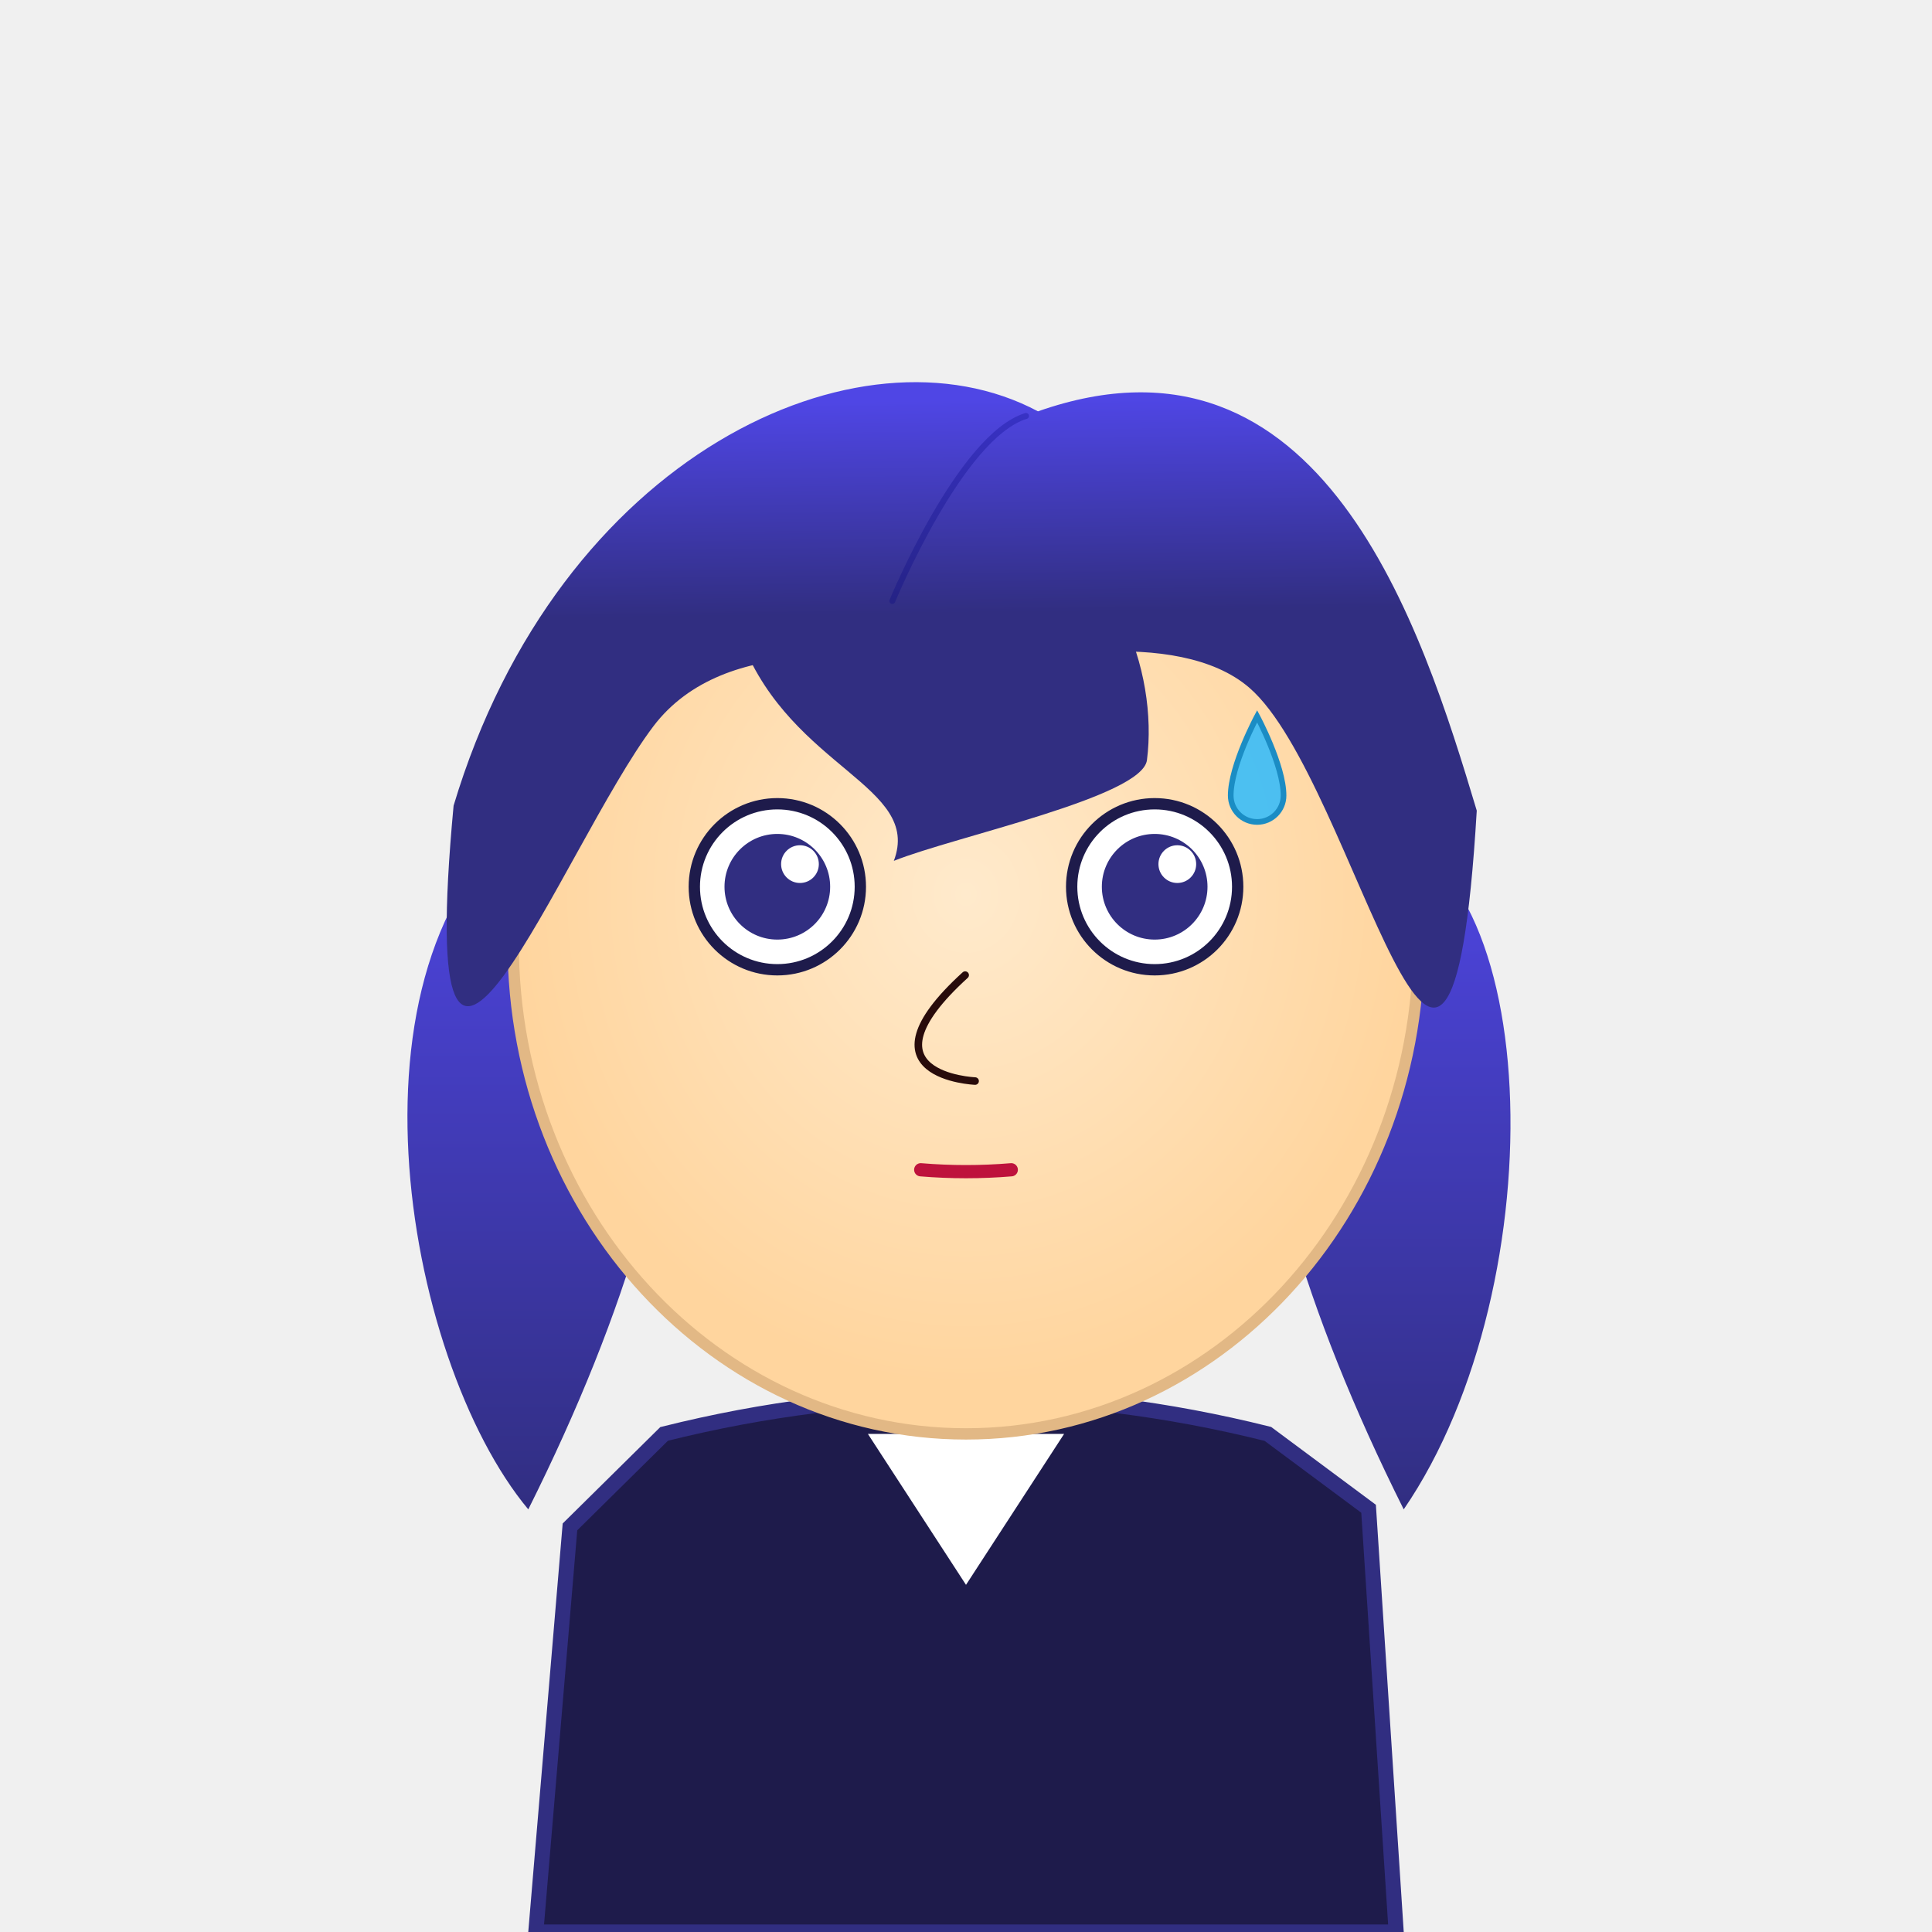
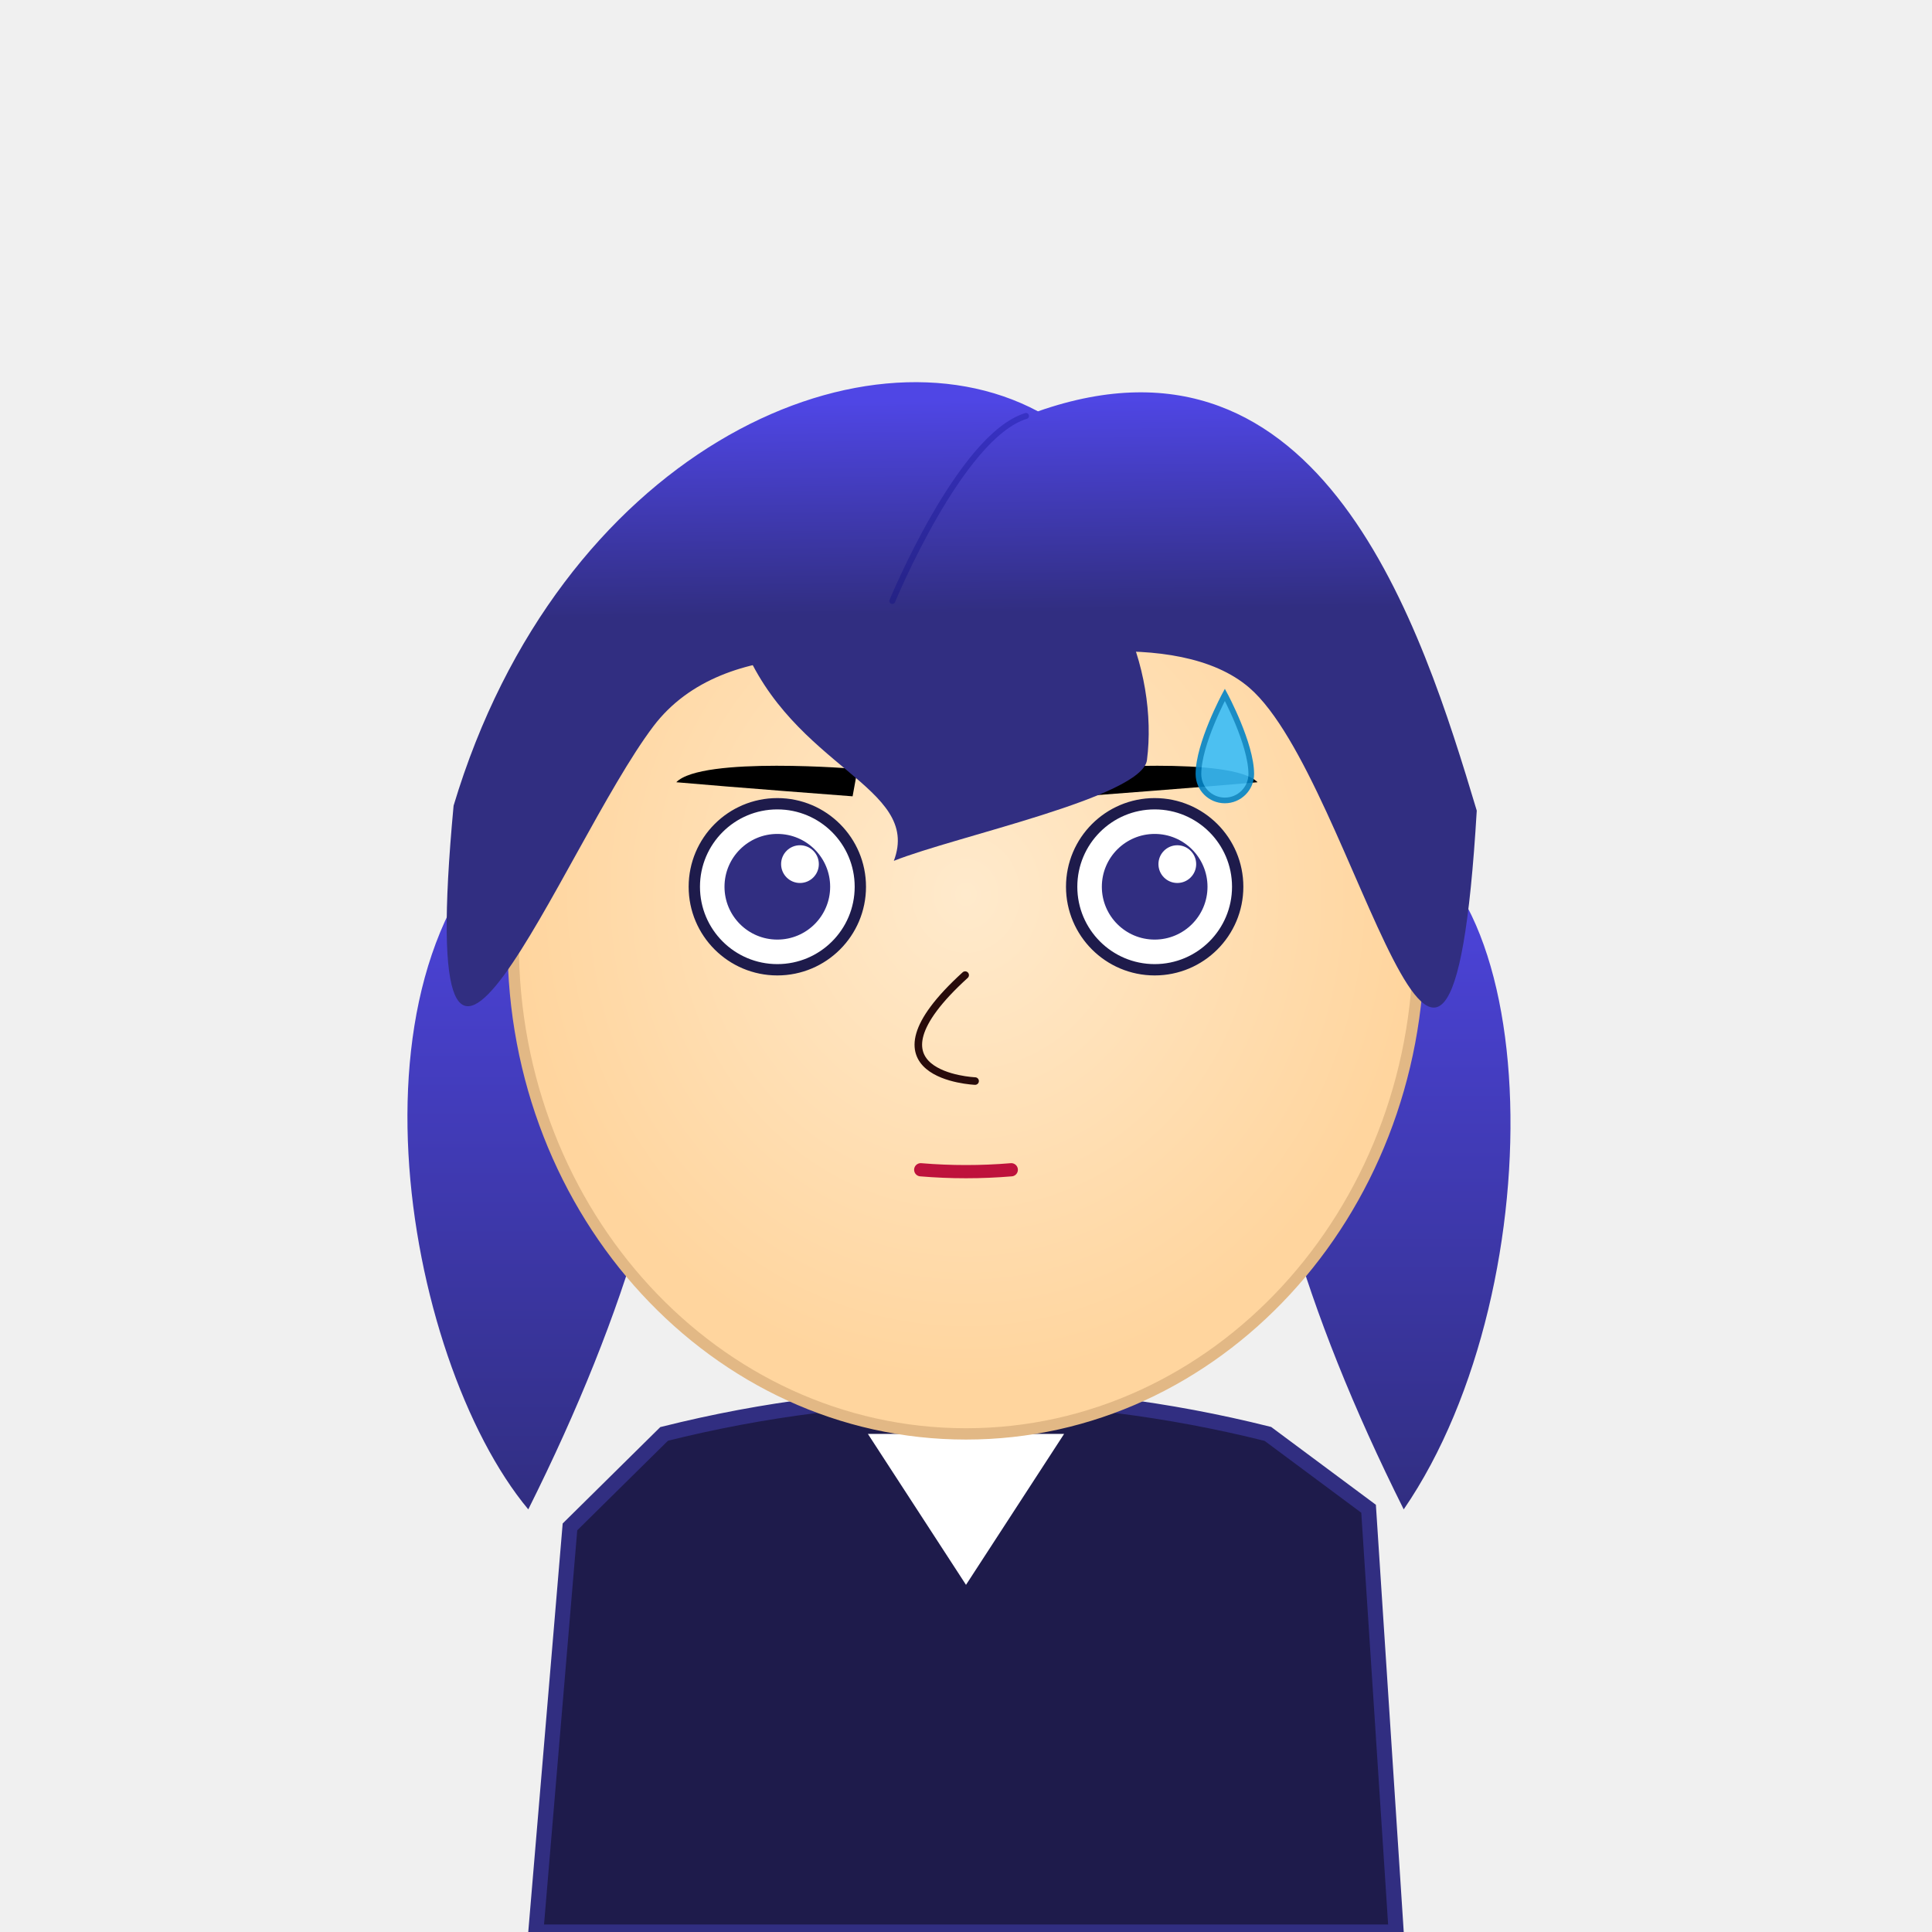
<svg xmlns="http://www.w3.org/2000/svg" viewBox="0 0 512 512">
  <defs>
    <style>
      .cls-1{fill:#1e1b4b;stroke:#312e81;stroke-width:4}
      .cls-2{fill:#ffffff}
      .cls-3{fill:url(#linear-gradient-1)}
      .cls-4{fill:url(#linear-gradient-2)}
      .cls-5{fill:url(#radial-gradient-1);stroke:#e2b885;stroke-width:3}
      .cls-6{display:none}
      .cls-7{fill:#f43f5e;opacity:0.65}
      .cls-8{fill:#ffffff;stroke:#1e1b4b;stroke-width:3}
      .cls-9{fill:#312e81}
      .cls-10{fill:none;stroke:#1e1b4b;stroke-width:4;stroke-linecap:round}
      .cls-11{fill:none;stroke:#be123c;stroke-width:3.5;stroke-linecap:round}
      .cls-12{fill:none;stroke:#be123c;stroke-width:4;stroke-linecap:round}
      .cls-13{fill:#be123c;stroke:#9f1239;stroke-width:3}
      .cls-14{fill:#fb7185}
-       .cls-15{fill:#38bdf8;stroke:#0284c7;stroke-width:1.5;opacity:0.9}
-       .cls-16{fill:url(#linear-gradient-3)}
-       .cls-17{fill:none;stroke:#000080;stroke-opacity:0.273;stroke-width:1.573;stroke-linecap:round;stroke-linejoin:round}
-       .cls-18{fill:none;stroke:#280b0b;stroke-width:2;stroke-linecap:round;stroke-linejoin:round}
+       .cls-15{fill:#000000}
+       .cls-16{fill:#38bdf8;stroke:#0284c7;stroke-width:1.5;opacity:0.9}
+       .cls-17{fill:url(#linear-gradient-3)}
+       .cls-18{fill:none;stroke:#000080;stroke-opacity:0.273;stroke-width:1.573;stroke-linecap:round;stroke-linejoin:round}
+       .cls-19{fill:none;stroke:#280b0b;stroke-width:2;stroke-linecap:round;stroke-linejoin:round}
    </style>
    <linearGradient id="linear-gradient-1" x1="107.974" y1="213.858" x2="107.974" y2="400" gradientUnits="userSpaceOnUse">
      <stop offset="0" stop-color="#4f46e5" />
      <stop offset="1" stop-color="#312e81" />
    </linearGradient>
    <linearGradient id="linear-gradient-2" x1="332" y1="218.684" x2="332" y2="400" gradientUnits="userSpaceOnUse">
      <stop offset="0" stop-color="#4f46e5" />
      <stop offset="1" stop-color="#312e81" />
    </linearGradient>
    <radialGradient id="radial-gradient-1" cx="0" cy="0" r="120" gradientTransform="matrix(1 0 0 1.083 256 237)" gradientUnits="userSpaceOnUse">
      <stop offset="0" stop-color="#ffeacc" />
      <stop offset="1" stop-color="#ffd59e" />
    </radialGradient>
    <linearGradient id="linear-gradient-3" x1="137.316" y1="107.625" x2="138.097" y2="164.02" gradientUnits="userSpaceOnUse">
      <stop offset="0" stop-color="#4f46e5" />
      <stop offset="1" stop-color="#312e81" />
    </linearGradient>
  </defs>
  <g id="Body__Idle__breathe__0.02__period__3.5s__pivot__bottom____Bounce__height__6__speed__16__squash__0.04__pivot__bottom__" data-name="Body [Idle {breathe: 0.02; period: 3.5s; pivot: bottom}] [Bounce {height: 6; speed: 16; squash: 0.04; pivot: bottom}]">
    <path id="path4" d="M176 380 C229.333 366.667 282.667 366.667 336 380 L362.687 399.835 L370 512 L142 512 L151.047 404.642 Z" class="cls-1" />
    <path id="path5" d="M230 380 L256 420 L282 380 Z" class="cls-2" />
  </g>
  <g id="Head__Follow__yaw__15__pitch__10__roll__8__pivot__center__" data-name="Head [Follow {yaw: 15; pitch: 10; roll: 8; pivot: center}]">
-     <g id="Back_Hair__Dist__factor__0.1__" data-name="Back Hair [Dist {factor: 0.1}]">
+     <g id="Back_Hair__Dist__factor__0.1____Physics__stiffness__0.12__damping__0.85__mass__0.4__" data-name="Back Hair [Dist {factor: 0.1}] [Physics {stiffness: 0.12; damping: 0.85; mass: 0.4}]">
      <path id="path6" d="M142.814 213.858 C87.716 250.862 106.667 360 140 400 C166.667 346.667 180 300 180 260 Z" class="cls-3" />
      <path id="path7" d="M360.411 218.684 C409.813 222.586 412.909 340.392 372 400 C345.333 346.667 332 300 332 260 Z" class="cls-4" />
    </g>
    <path id="ellipse7" d="M376 250 C376 321.797 322.274 380 256 380 C189.726 380 136 321.797 136 250 C136 178.203 189.726 120 256 120 C322.274 120 376 178.203 376 250 Z" class="cls-5" />
    <g id="Blush__Expression__name__blush____Fade__param__smile__from__0.0__to__0.85__duration__350ms__" data-name="Blush [Expression {name: blush}] [Fade {param: smile; from: 0.0; to: 0.85; duration: 350ms}]" class="cls-6">
      <path id="ellipse8" d="M202 280 C202 286.075 192.15 291 180 291 C167.85 291 158 286.075 158 280 C158 273.925 167.85 269 180 269 C192.15 269 202 273.925 202 280 Z" class="cls-7" />
      <path id="ellipse9" d="M354 280 C354 286.075 344.15 291 332 291 C319.85 291 310 286.075 310 280 C310 273.925 319.85 269 332 269 C344.15 269 354 273.925 354 280 Z" class="cls-7" />
    </g>
    <g id="Eyes_Open" data-name="Eyes Open">
      <g id="Left_Eye_Open__Hide__when__isBlinkL__" data-name="Left Eye Open [Hide {when: isBlinkL}]">
        <path id="circle9" d="M228 235 C228 247.15 218.15 257 206 257 C193.85 257 184 247.15 184 235 C184 222.85 193.85 213 206 213 C218.15 213 228 222.85 228 235 Z" class="cls-8" />
        <g id="Pupil_Left__Move__x__eyeX__y__eyeY__range__6__" data-name="Pupil Left [Move {x: eyeX; y: eyeY; range: 6}]">
          <path id="circle10" d="M220 235 C220 242.732 213.732 249 206 249 C198.268 249 192 242.732 192 235 C192 227.268 198.268 221 206 221 C213.732 221 220 227.268 220 235 Z" class="cls-9" />
          <path id="circle11" d="M217 229 C217 231.761 214.761 234 212 234 C209.239 234 207 231.761 207 229 C207 226.239 209.239 224 212 224 C214.761 224 217 226.239 217 229 Z" class="cls-2" />
        </g>
      </g>
      <g id="Right_Eye_Open__Hide__when__isBlinkR__" data-name="Right Eye Open [Hide {when: isBlinkR}]">
        <path id="circle12" d="M328 235 C328 247.15 318.15 257 306 257 C293.85 257 284 247.15 284 235 C284 222.85 293.85 213 306 213 C318.15 213 328 222.85 328 235 Z" class="cls-8" />
        <g id="Pupil_Right__Move__x__eyeX__y__eyeY__range__6__" data-name="Pupil Right [Move {x: eyeX; y: eyeY; range: 6}]">
          <path id="circle13" d="M320 235 C320 242.732 313.732 249 306 249 C298.268 249 292 242.732 292 235 C292 227.268 298.268 221 306 221 C313.732 221 320 227.268 320 235 Z" class="cls-9" />
          <path id="circle14" d="M317 229 C317 231.761 314.761 234 312 234 C309.239 234 307 231.761 307 229 C307 226.239 309.239 224 312 224 C314.761 224 317 226.239 317 229 Z" class="cls-2" />
        </g>
      </g>
    </g>
    <g id="Eyes_Closed" data-name="Eyes Closed">
      <g id="Left_Eye_Closed__Show__when__isBlinkL__" data-name="Left Eye Closed [Show {when: isBlinkL}]" class="cls-6">
        <path id="path14" d="M186 240 C199.333 246.667 212.667 246.667 226 240" class="cls-10" />
      </g>
      <g id="Right_Eye_Closed__Show__when__isBlinkR__" data-name="Right Eye Closed [Show {when: isBlinkR}]" class="cls-6">
        <path id="path15" d="M286 240 C299.333 246.667 312.667 246.667 326 240" class="cls-10" />
      </g>
    </g>
    <g id="Mouth_Neutral__Hide__when__isMouthOpen____isSmiling__" data-name="Mouth Neutral [Hide {when: isMouthOpen || isSmiling}]">
      <path id="path16" d="M244 310 C252 310.667 260 310.667 268 310" class="cls-11" />
    </g>
    <g id="Mouth_Smile__Show__when__isSmiling__" data-name="Mouth Smile [Show {when: isSmiling}]" class="cls-6">
      <path id="path17" d="M238 304 C250 314 262 314 274 304" class="cls-12" />
    </g>
    <g id="Mouth_Open__Show__when__isMouthOpen___Scale__y__mouthOpen__from__0.25__to__1.2__pivot__top___Scale__x__mouthOpen__from__0.5__to__1.2__pivot__top__" data-name="Mouth Open [Show {when: isMouthOpen}; Scale {y: mouthOpen; from: 0.25; to: 1.2; pivot: top}; Scale {x: mouthOpen; from: 0.5; to: 1.2; pivot: top}]" class="cls-6">
      <path id="ellipse17" d="M274 315 C274 322.732 265.941 329 256 329 C246.059 329 238 322.732 238 315 C238 307.268 246.059 301 256 301 C265.941 301 274 307.268 274 315 Z" class="cls-13" />
      <path id="path18" d="M244 322 C252 315.333 260 315.333 268 322 Z" class="cls-14" />
    </g>
+     <g id="Brows">
+       <path id="Right_Brow" data-name="Right Brow" d="M225.947 211.03 C225.947 211.03 193.32 208.565 179.222 207.301 C185.964 200.333 227.263 203.791 227.263 203.791 Z" class="cls-15" />
+       <path id="Left_brow" data-name="Left brow" d="M286.538 211.03 C286.538 211.03 319.165 208.565 333.263 207.301 C326.521 200.333 285.222 203.791 285.222 203.791 Z" class="cls-15" />
+     </g>
    <g id="Sweat__Show__when__isSweat__" data-name="Sweat [Show {when: isSweat}]">
-       <path id="path_sweat" d="M333.154 189.826 C333.154 189.826 326.154 202.826 326.154 210.826 C326.154 214.692 329.288 217.826 333.154 217.826 C337.02 217.826 340.154 214.692 340.154 210.826 C340.154 202.826 333.154 189.826 333.154 189.826 Z" class="cls-15" />
+       <path id="path_sweat" d="M324.599 184.123 C324.599 184.123 317.599 197.123 317.599 205.123 C317.599 208.989 320.733 212.123 324.599 212.123 C328.465 212.123 331.599 208.989 331.599 205.123 C331.599 197.123 324.599 184.123 324.599 184.123 Z" class="cls-16" />
    </g>
    <g id="Front_Hair" data-name="Front Hair">
-       <path id="path19" d="M120.206 213.51 C148.113 120.486 227.855 83.848 275.074 109.007 C350.481 82.571 376.859 166.505 391.356 214.826 C384.004 338.493 359.582 206.837 331.095 182.268 C311.906 165.717 269.363 174.372 252.938 179.504 C233.778 173.517 192.085 167.424 173.134 192.498 C149.02 224.405 109.394 329.38 120.206 213.51 Z" class="cls-16" />
-       <path id="path20" d="M196.747 170.329 C210.081 203.662 244.37 208.306 236.877 228.135 C253.306 221.589 302.682 211.242 303.953 201.444 C305.474 189.715 303.312 175.512 297.292 163.483 Z" class="cls-9" />
-       <path id="path2" d="M236.476 159.26 C236.476 159.26 254.464 115.606 271.904 110.231" class="cls-17" />
+       <path id="path19" d="M120.206 213.51 C148.113 120.486 227.855 83.848 275.074 109.007 C350.481 82.571 376.859 166.505 391.356 214.826 C384.004 338.493 359.582 206.837 331.095 182.268 C311.906 165.717 269.363 174.372 252.938 179.504 C233.778 173.517 192.085 167.424 173.134 192.498 C149.02 224.405 109.394 329.38 120.206 213.51 Z" class="cls-17" />
+       <path id="bangs__Dist__factor__0.15____Sway__pivot__top__range__7____Physics__stiffness__0.16__damping__0.82__mass__0.5__" data-name="bangs [Dist {factor: 0.15}] [Sway {pivot: top; range: 7}] [Physics {stiffness: 0.16; damping: 0.82; mass: 0.5}]" d="M196.747 170.329 C210.081 203.662 244.37 208.306 236.877 228.135 C253.306 221.589 302.682 211.242 303.953 201.444 C305.474 189.715 303.312 175.512 297.292 163.483 Z" class="cls-9" />
+       <path id="path2" d="M236.476 159.26 C236.476 159.26 254.464 115.606 271.904 110.231" class="cls-18" />
    </g>
-     <path id="path1" d="M255.781 258.413 C226.386 285.176 258.413 286.492 258.413 286.492" class="cls-18" />
+     <path id="Nose" d="M255.781 258.413 C226.386 285.176 258.413 286.492 258.413 286.492" class="cls-19" />
  </g>
</svg>
